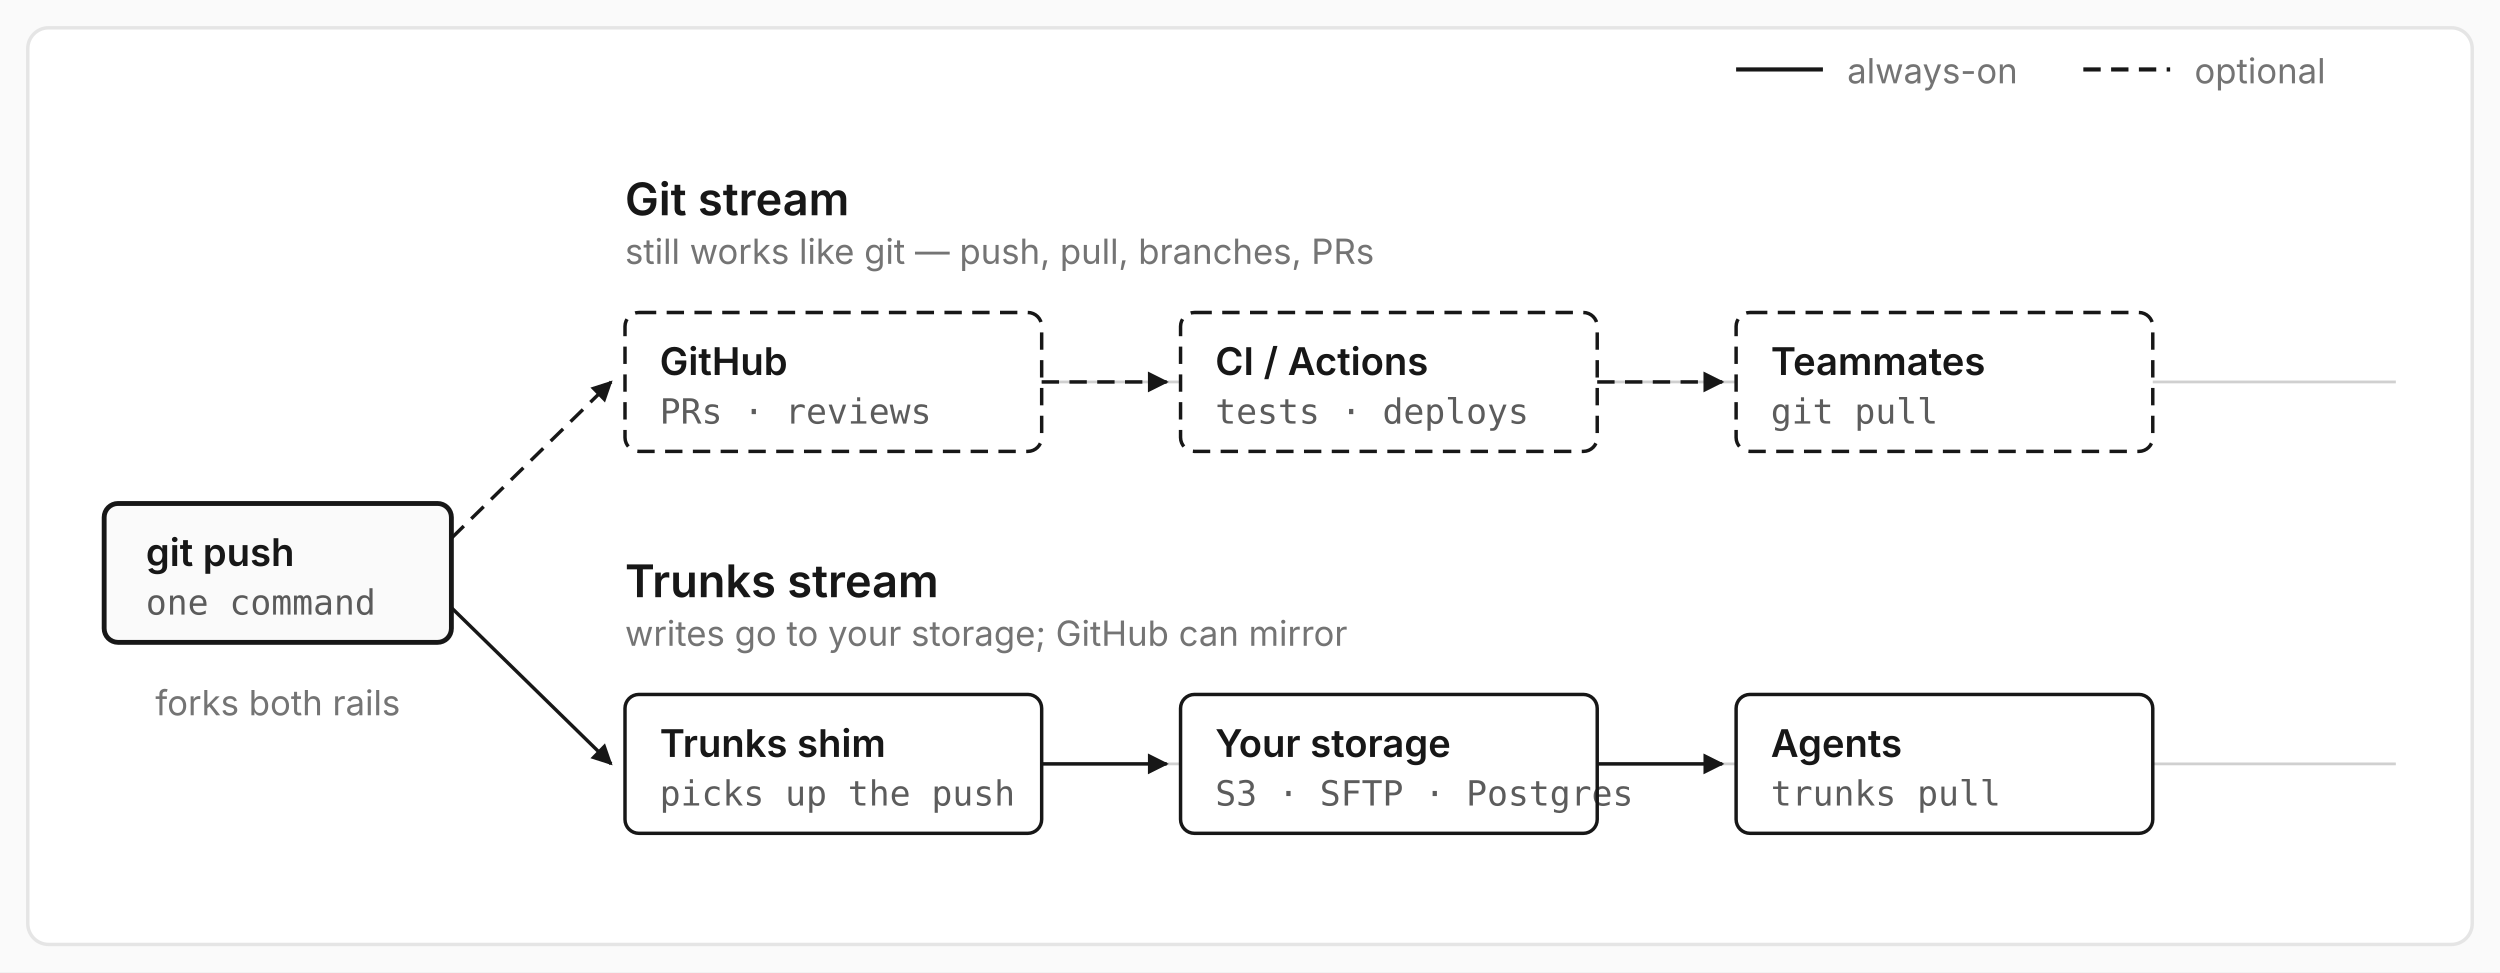
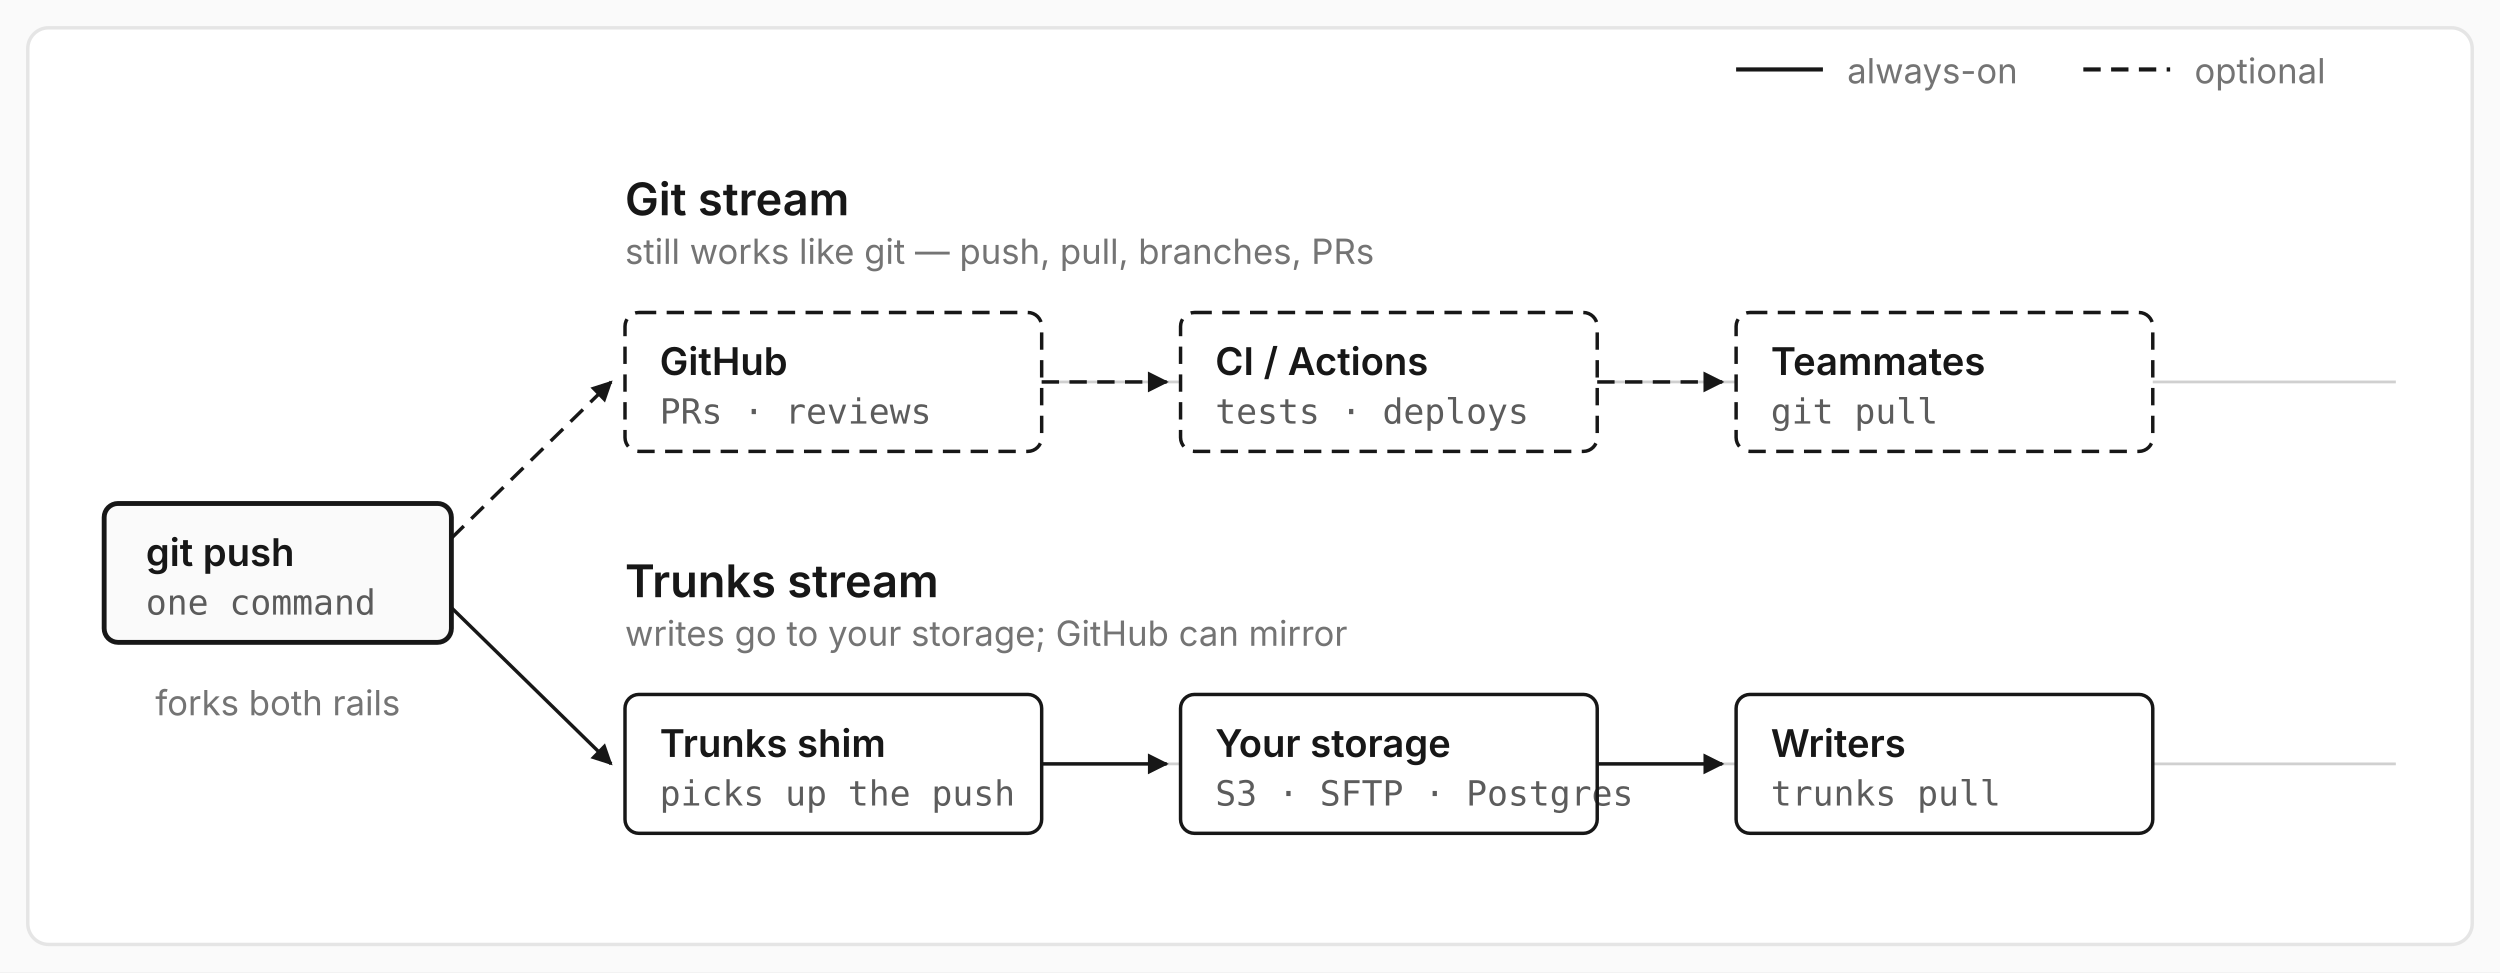
<svg xmlns="http://www.w3.org/2000/svg" width="100%" viewBox="0 0 720 280" preserveAspectRatio="xMidYMid meet">
  <defs>
    <marker id="arr" viewBox="0 0 10 10" refX="9" refY="5" markerWidth="6" markerHeight="6" orient="auto-start-reverse">
      <path d="M 0 0 L 10 5 L 0 10 z" fill="#171717" />
    </marker>
  </defs>
  <style>
text{font-family:-apple-system,BlinkMacSystemFont,Inter,system-ui,sans-serif;fill:#171717}
.h{font-size:13px;font-weight:600}
.s{font-size:10px;opacity:0.6}
.n{font-size:11px;font-weight:600}
.m{font-family:ui-monospace,SFMono-Regular,Menlo,monospace;font-size:10px;opacity:0.7}
.tag{font-size:9px;opacity:0.5;letter-spacing:0.06em}
</style>
  <rect x="0" y="0" width="720" height="280" fill="#fafafa" />
  <rect x="8" y="8" width="704" height="264" fill="white" stroke="#e5e5e5" stroke-width="1" rx="6" />
  <g>
    <line x1="500" y1="20" x2="525" y2="20" stroke="#171717" stroke-width="1.2" />
    <text class="s" x="532" y="24">always-on</text>
    <line x1="600" y1="20" x2="625" y2="20" stroke="#171717" stroke-width="1.2" stroke-dasharray="5 3" />
    <text class="s" x="632" y="24">optional</text>
  </g>
  <text class="h" x="180" y="62">Git stream</text>
  <text class="s" x="180" y="76">still works like git — push, pull, branches, PRs</text>
  <g stroke="#171717" stroke-width="0.8" stroke-opacity="0.2">
    <line x1="180" y1="110" x2="690" y2="110" />
  </g>
  <g>
    <rect x="180" y="90" width="120" height="40" rx="4" fill="white" stroke="#171717" stroke-width="1" stroke-dasharray="5 3" />
    <text class="n" x="190" y="108">GitHub</text>
    <text class="m" x="190" y="122">PRs · reviews</text>
    <rect x="340" y="90" width="120" height="40" rx="4" fill="white" stroke="#171717" stroke-width="1" stroke-dasharray="5 3" />
    <text class="n" x="350" y="108">CI / Actions</text>
    <text class="m" x="350" y="122">tests · deploys</text>
    <rect x="500" y="90" width="120" height="40" rx="4" fill="white" stroke="#171717" stroke-width="1" stroke-dasharray="5 3" />
    <text class="n" x="510" y="108">Teammates</text>
    <text class="m" x="510" y="122">git pull</text>
  </g>
  <g stroke="#171717" stroke-width="1" fill="none" stroke-dasharray="5 3">
    <line x1="300" y1="110" x2="336" y2="110" marker-end="url(#arr)" />
    <line x1="460" y1="110" x2="496" y2="110" marker-end="url(#arr)" />
  </g>
  <text class="h" x="180" y="172">Trunks stream</text>
  <text class="s" x="180" y="186">writes go to your storage; GitHub can mirror</text>
  <g stroke="#171717" stroke-width="0.8" stroke-opacity="0.2">
    <line x1="180" y1="220" x2="690" y2="220" />
  </g>
  <g>
    <rect x="180" y="200" width="120" height="40" rx="4" fill="white" stroke="#171717" stroke-width="1" />
    <text class="n" x="190" y="218">Trunks shim</text>
    <text class="m" x="190" y="232">picks up the push</text>
    <rect x="340" y="200" width="120" height="40" rx="4" fill="white" stroke="#171717" stroke-width="1" />
    <text class="n" x="350" y="218">Your storage</text>
    <text class="m" x="350" y="232">S3 · SFTP · Postgres</text>
    <rect x="500" y="200" width="120" height="40" rx="4" fill="white" stroke="#171717" stroke-width="1" />
-     <text class="n" x="510" y="218">Agents</text>
+     <text class="n" x="510" y="218">Writers</text>
    <text class="m" x="510" y="232">trunks pull</text>
  </g>
  <g stroke="#171717" stroke-width="1" fill="none">
    <line x1="300" y1="220" x2="336" y2="220" marker-end="url(#arr)" />
    <line x1="460" y1="220" x2="496" y2="220" marker-end="url(#arr)" />
  </g>
  <g>
    <rect x="30" y="145" width="100" height="40" rx="4" fill="#fafafa" stroke="#171717" stroke-width="1.4" />
    <text class="n" x="42" y="163">git push</text>
    <text class="m" x="42" y="177">one command</text>
  </g>
  <g stroke="#171717" stroke-width="1" fill="none" stroke-dasharray="5 3">
    <line x1="130" y1="155" x2="176" y2="110" marker-end="url(#arr)" />
  </g>
  <g stroke="#171717" stroke-width="1" fill="none">
    <line x1="130" y1="175" x2="176" y2="220" marker-end="url(#arr)" />
  </g>
  <text class="s" x="80" y="206" text-anchor="middle">forks both rails</text>
</svg>
